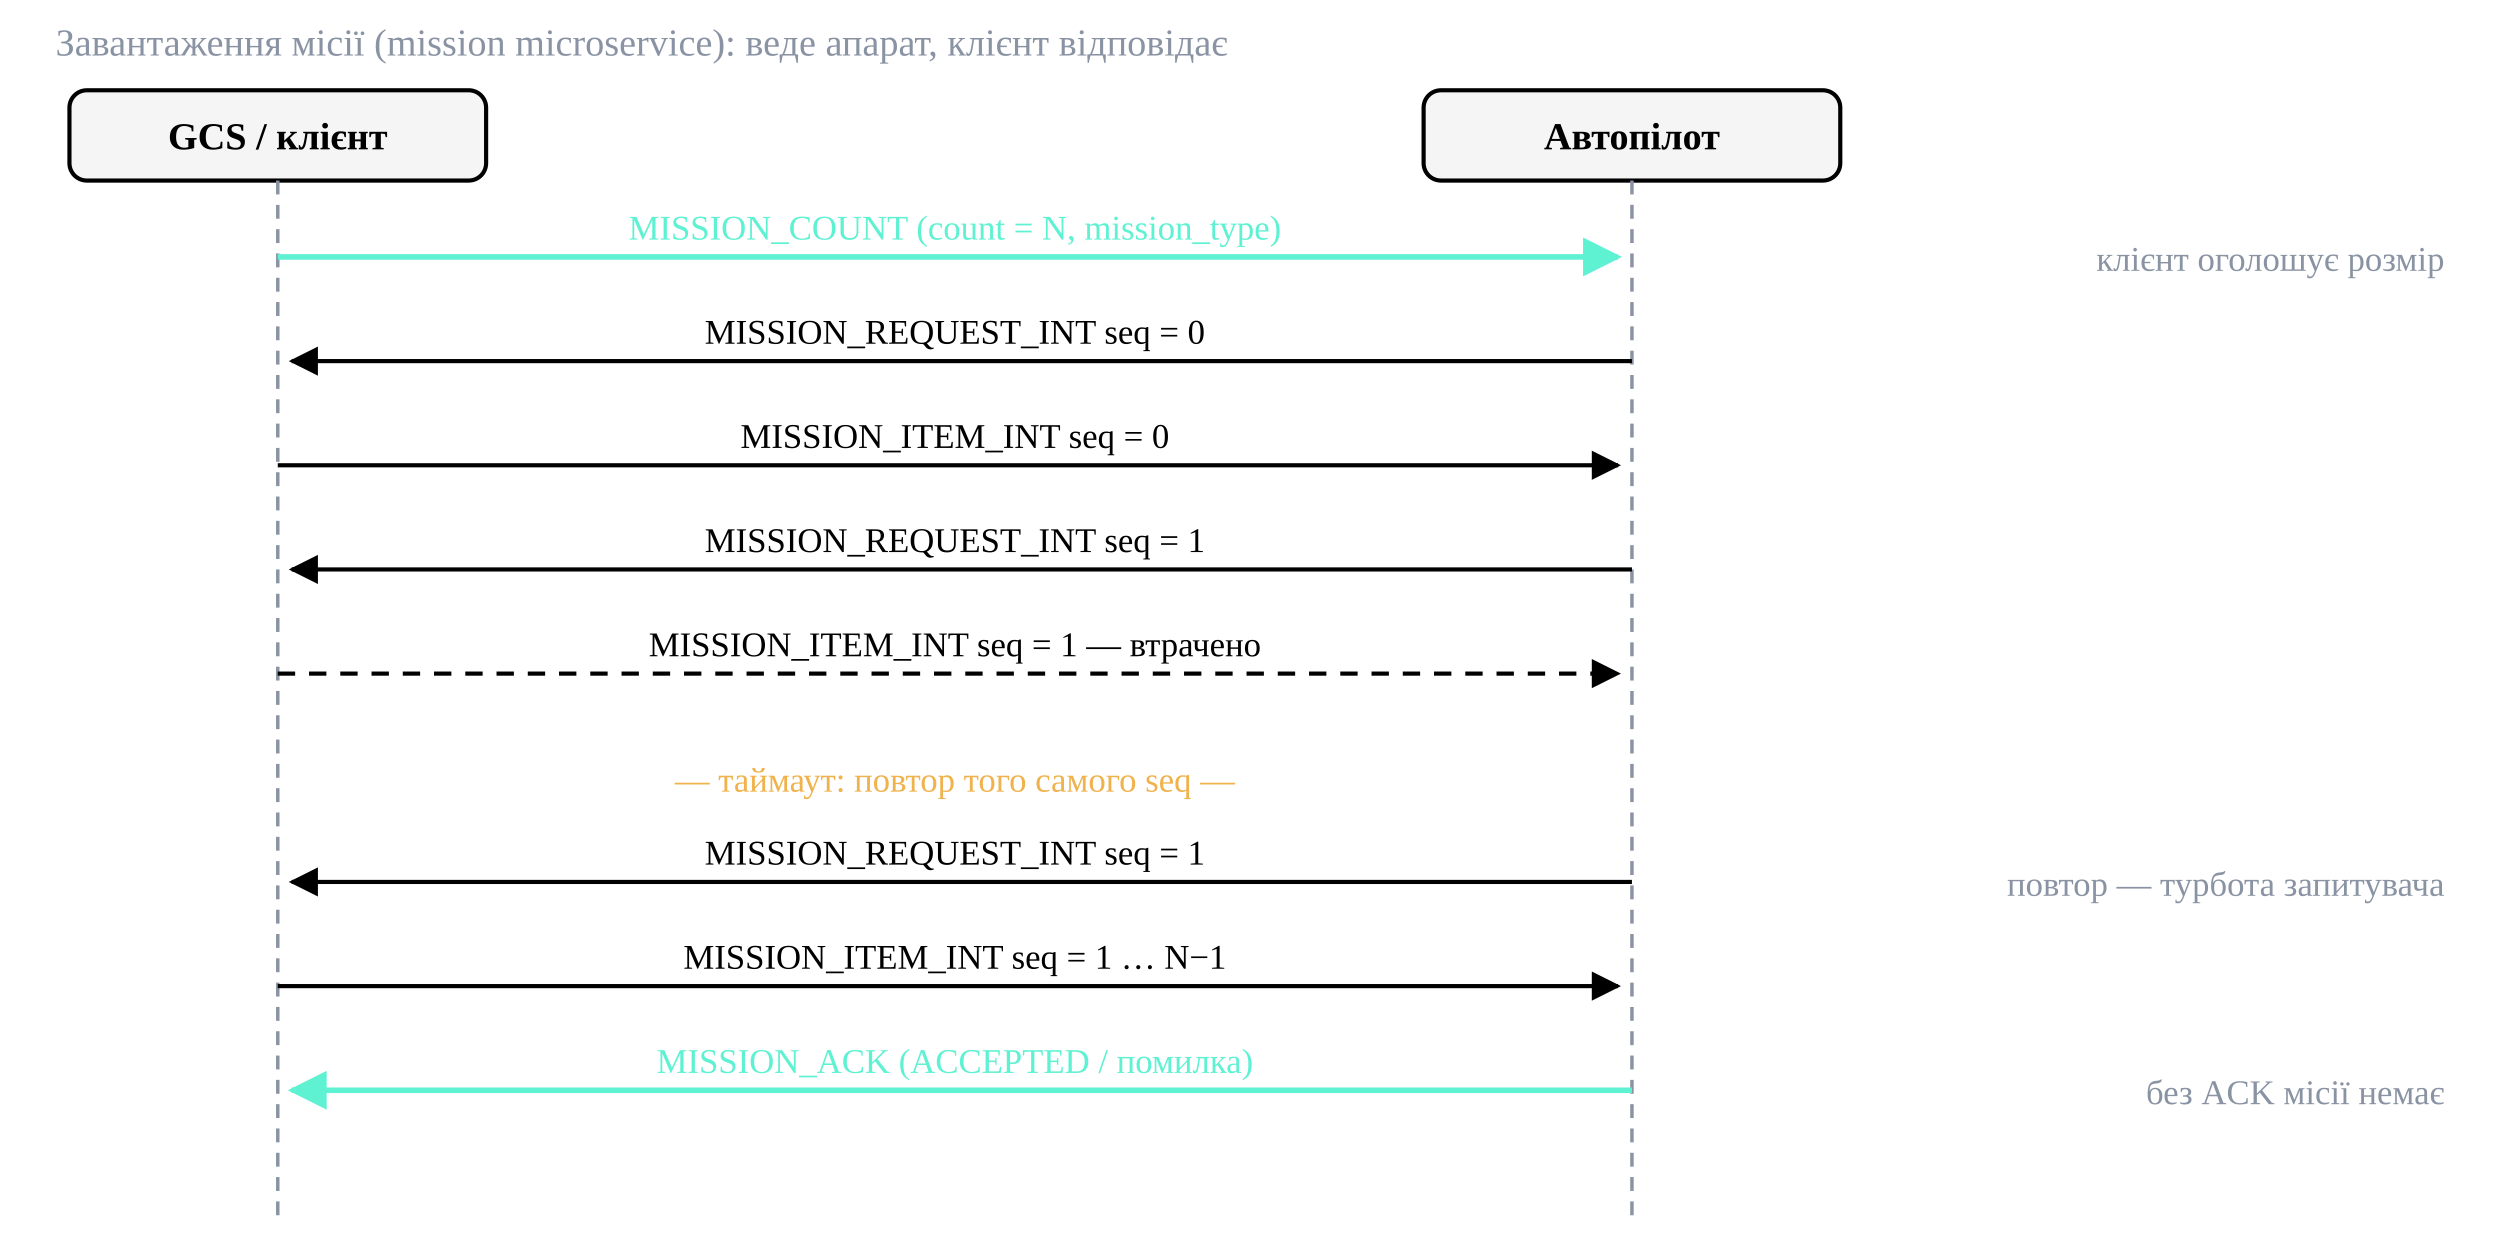
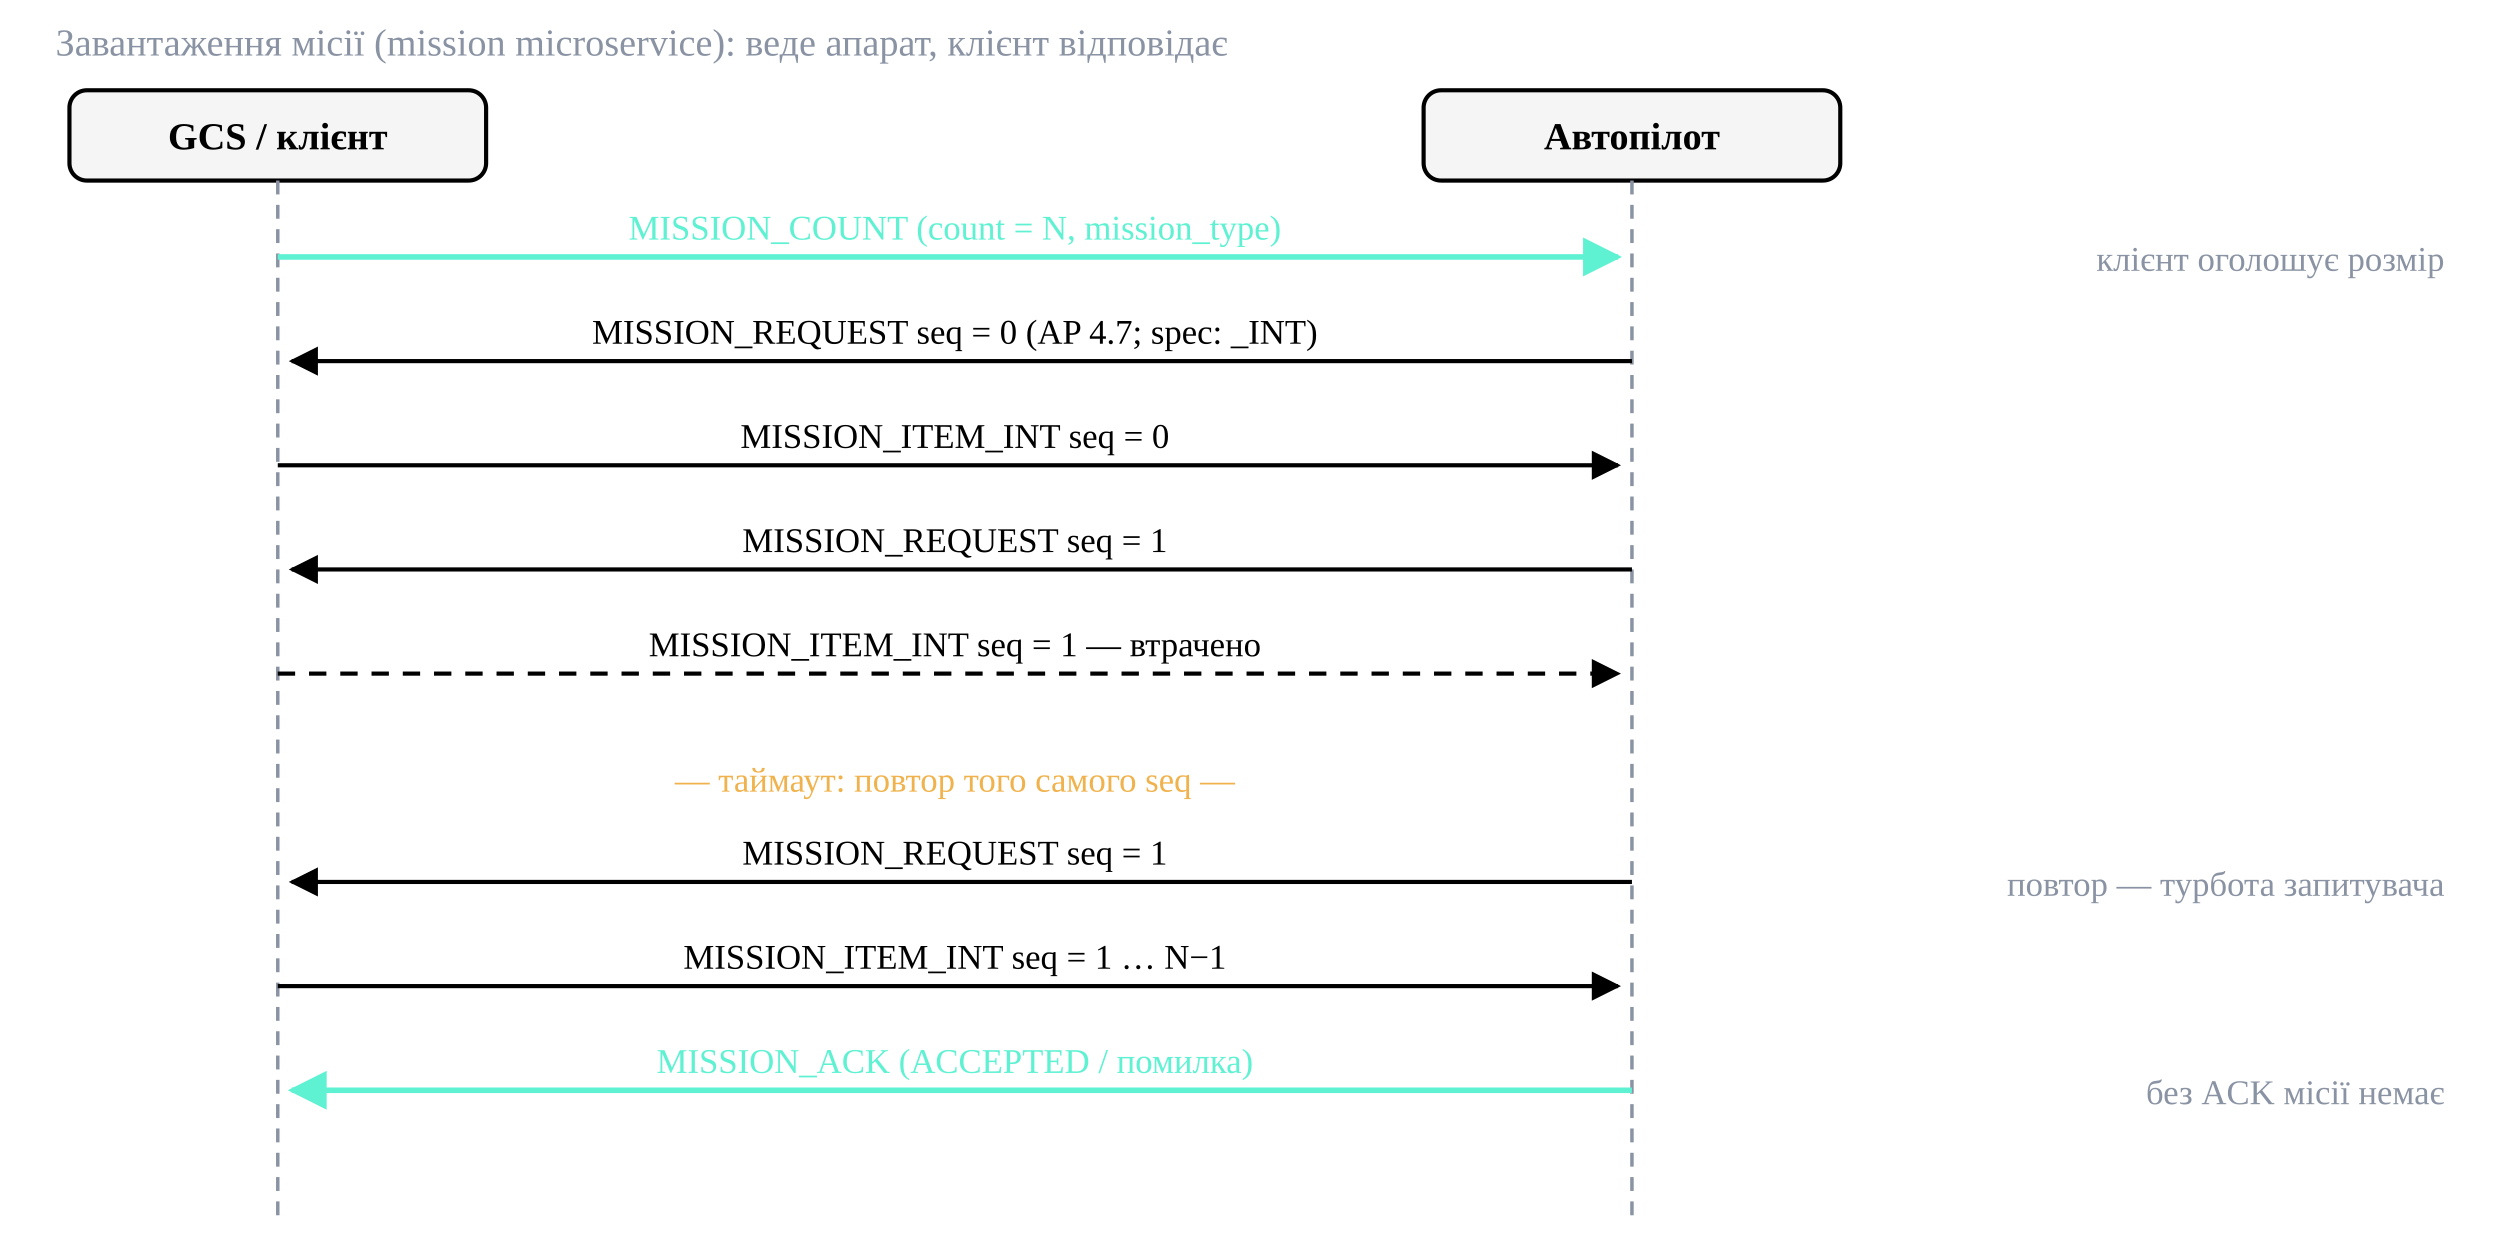
<svg xmlns="http://www.w3.org/2000/svg" viewBox="0 0 720 360" width="100%" role="img" aria-labelledby="t" style="max-width:720px;display:block;margin:0 auto">
  <style>text{font-family: var(--gc-font-mono, ui-monospace, Menlo, monospace); font-size: 12px;fill:currentColor} .m{fill:var(--gc-ink-muted, #8a93a3)} .a{fill:var(--gc-accent-hud, #5ef1d2)} .w{fill:var(--gc-signal-amber, #f0b24c)} .d{fill:var(--gc-signal-red, #e8636b)} .box{fill:var(--gc-surface-200, rgba(128,128,128,0.08));stroke:currentColor;stroke-width:1.2} .boxa{fill:var(--gc-surface-200, rgba(128,128,128,0.08));stroke:var(--gc-accent-hud, #5ef1d2);stroke-width:1.6} .ln{stroke:currentColor;stroke-width:1.2;fill:none} .lna{stroke:var(--gc-accent-hud, #5ef1d2);stroke-width:1.6;fill:none} .lnm{stroke:var(--gc-ink-muted, #8a93a3);stroke-width:1;fill:none;stroke-dasharray:4 3} .t{font-size:11px} .b{font-weight:600}</style>
  <defs>
    <marker id="ar" viewBox="0 0 10 10" refX="9" refY="5" markerWidth="7" markerHeight="7" orient="auto-start-reverse">
      <path d="M0 0L10 5L0 10z" fill="currentColor" />
    </marker>
    <marker id="ara" viewBox="0 0 10 10" refX="9" refY="5" markerWidth="7" markerHeight="7" orient="auto-start-reverse">
      <path d="M0 0L10 5L0 10z" fill="var(--gc-accent-hud, #5ef1d2)" />
    </marker>
  </defs>
  <text x="16" y="16" text-anchor="start" class="m t">Завантаження місії (mission microservice): веде апарат, клієнт відповідає</text>
  <rect class="box" x="20.0" y="26" width="120" height="26" rx="5" />
  <text x="80.0" y="43" text-anchor="middle" class="b" style="font-size:11px">GCS / клієнт</text>
  <line class="lnm" x1="80.0" y1="52" x2="80.0" y2="350" />
  <rect class="box" x="410.0" y="26" width="120" height="26" rx="5" />
  <text x="470.0" y="43" text-anchor="middle" class="b" style="font-size:11px">Автопілот</text>
  <line class="lnm" x1="470.0" y1="52" x2="470.0" y2="350" />
  <path class="lna" d="M80.0 74 L466.0 74" marker-end="url(#ara)" />
  <text x="275.0" y="69" text-anchor="middle" class="a t" style="font-size:10px">MISSION_COUNT (count = N, mission_type)</text>
  <path class="ln" d="M470.0 104 L84.0 104" marker-end="url(#ar)" />
-   <text x="275.0" y="99" text-anchor="middle" class="t" style="font-size:10px">MISSION_REQUEST_INT seq = 0</text>
+   <text x="275.0" y="99" text-anchor="middle" class="t" style="font-size:10px">MISSION_REQUEST seq = 0 (AP 4.7; spec: _INT)</text>
  <path class="ln" d="M80.0 134 L466.0 134" marker-end="url(#ar)" />
  <text x="275.0" y="129" text-anchor="middle" class="t" style="font-size:10px">MISSION_ITEM_INT seq = 0</text>
  <path class="ln" d="M470.0 164 L84.0 164" marker-end="url(#ar)" />
-   <text x="275.0" y="159" text-anchor="middle" class="t" style="font-size:10px">MISSION_REQUEST_INT seq = 1</text>
+   <text x="275.0" y="159" text-anchor="middle" class="t" style="font-size:10px">MISSION_REQUEST seq = 1</text>
  <path class="ln" style="stroke-dasharray:5 4" d="M80.0 194 L466.0 194" marker-end="url(#ar)" />
  <text x="275.0" y="189" text-anchor="middle" class="t" style="font-size:10px">MISSION_ITEM_INT seq = 1 — втрачено</text>
  <text x="275.0" y="228" text-anchor="middle" class="w t" style="font-size:10px">— таймаут: повтор того самого seq —</text>
  <path class="ln" d="M470.0 254 L84.0 254" marker-end="url(#ar)" />
-   <text x="275.0" y="249" text-anchor="middle" class="t" style="font-size:10px">MISSION_REQUEST_INT seq = 1</text>
+   <text x="275.0" y="249" text-anchor="middle" class="t" style="font-size:10px">MISSION_REQUEST seq = 1</text>
  <path class="ln" d="M80.0 284 L466.0 284" marker-end="url(#ar)" />
  <text x="275.0" y="279" text-anchor="middle" class="t" style="font-size:10px">MISSION_ITEM_INT seq = 1 … N−1</text>
  <path class="lna" d="M470.0 314 L84.0 314" marker-end="url(#ara)" />
  <text x="275.0" y="309" text-anchor="middle" class="a t" style="font-size:10px">MISSION_ACK (ACCEPTED / помилка)</text>
  <text x="704" y="78" text-anchor="end" class="m t" style="font-size:10px">клієнт оголошує розмір</text>
  <text x="704" y="258" text-anchor="end" class="m t" style="font-size:10px">повтор — турбота запитувача</text>
  <text x="704" y="318" text-anchor="end" class="m t" style="font-size:10px">без ACK місії немає</text>
</svg>
